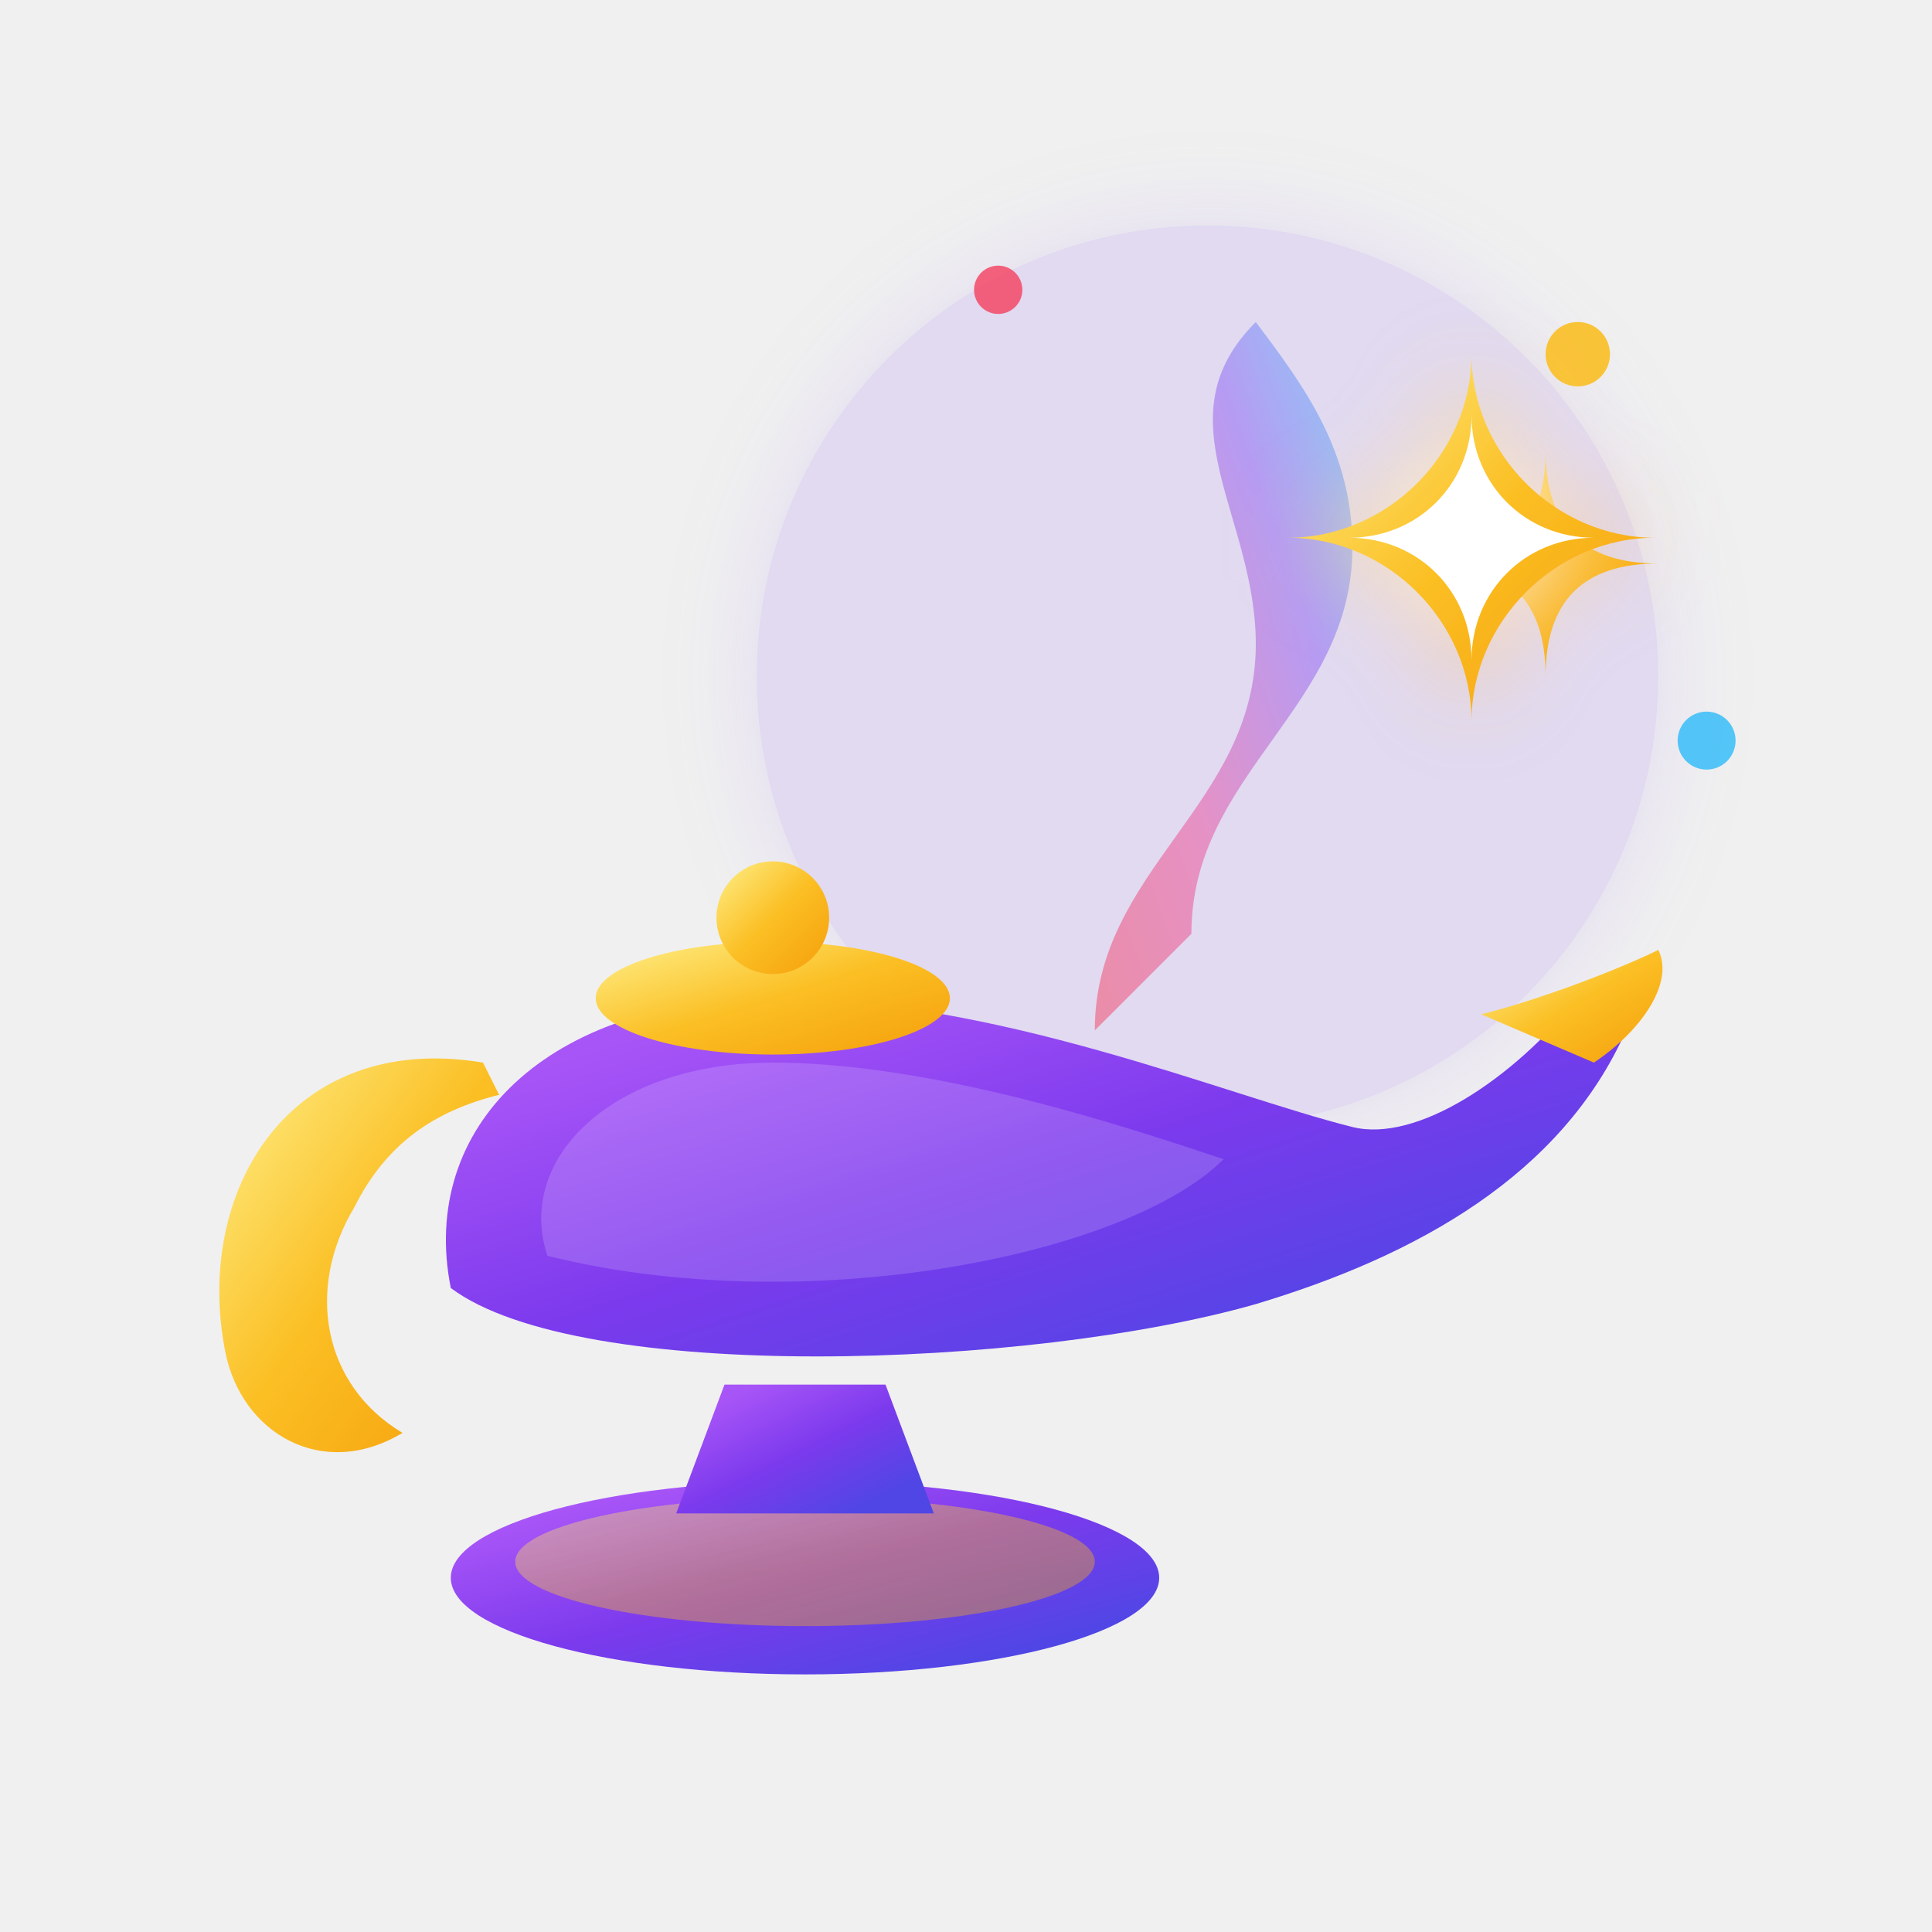
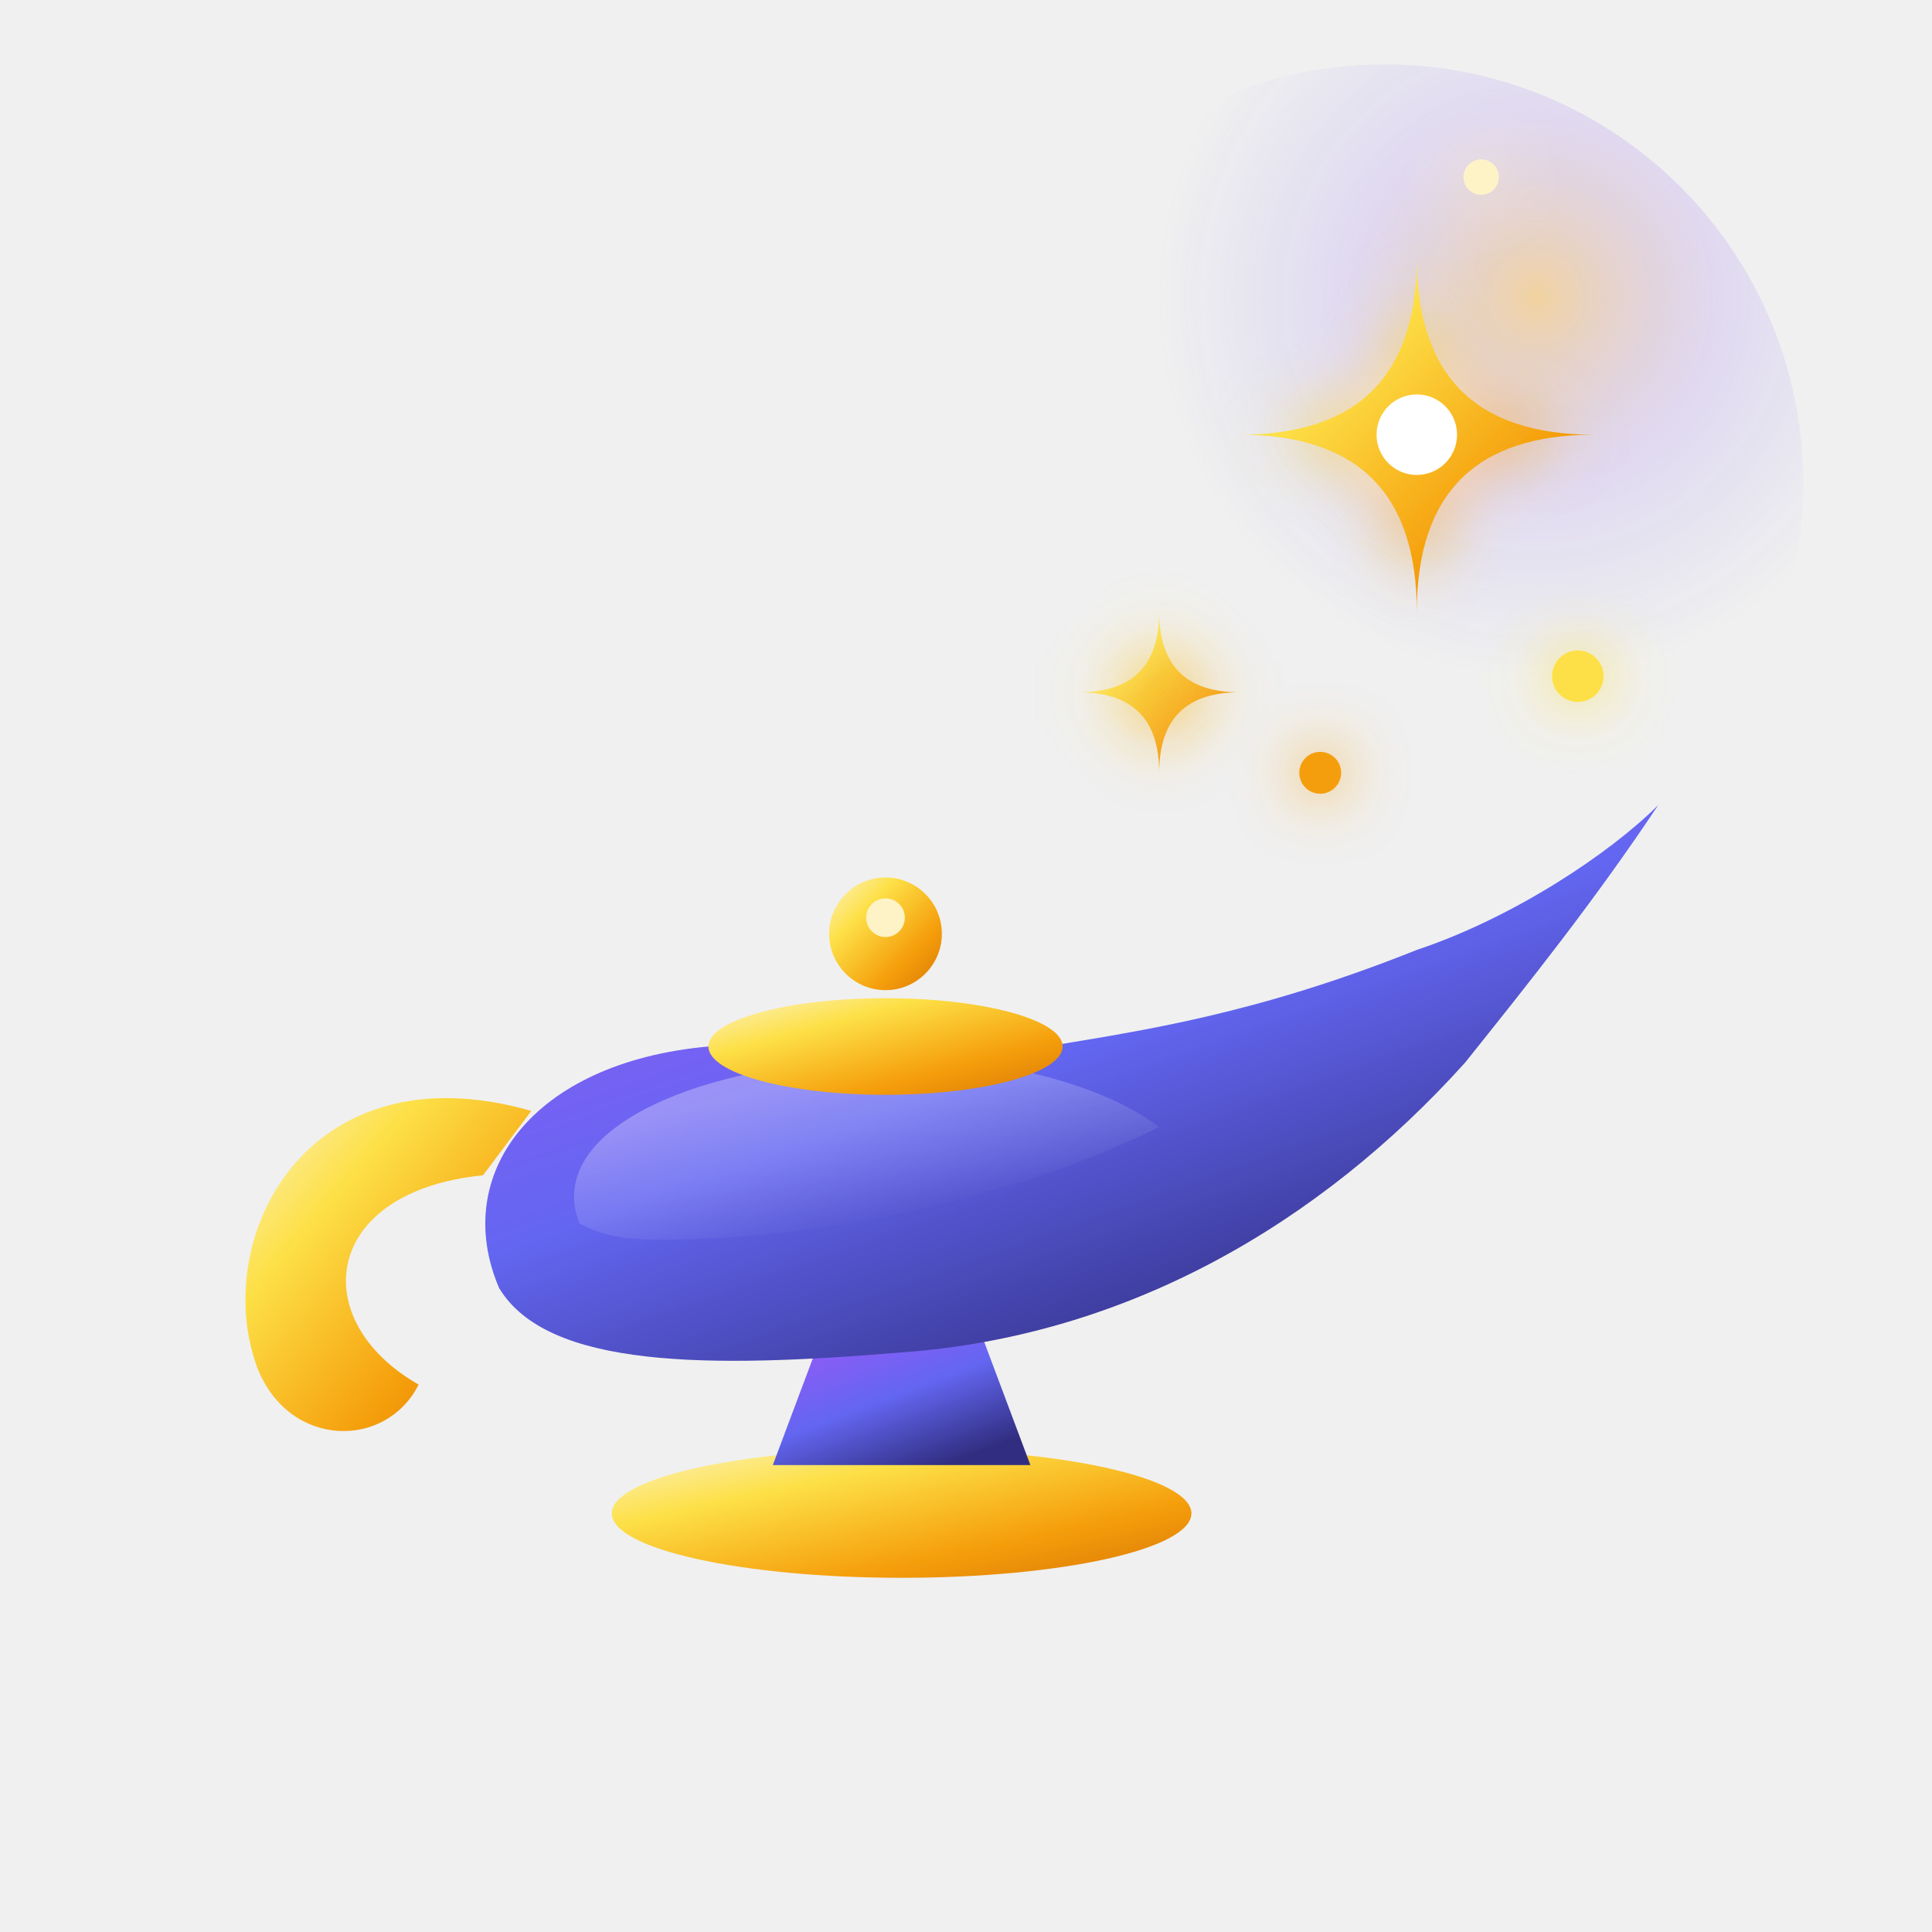
<svg xmlns="http://www.w3.org/2000/svg" viewBox="0 0 120 120" fill="none">
  <defs>
-     <filter id="magic-glow" x="-20%" y="-20%" width="140%" height="140%">
-       <feGaussianBlur stdDeviation="3" result="blur" />
+     <linearGradient id="tg-body" x1="20%" y1="10%" x2="80%" y2="90%">
+       <stop offset="0%" stop-color="#8B5CF6" />
+       <stop offset="45%" stop-color="#6366F1" />
+       <stop offset="100%" stop-color="#312E81" />
+     </linearGradient>
+     <linearGradient id="tg-gold" x1="0%" y1="0%" x2="100%" y2="100%">
+       <stop offset="0%" stop-color="#FEF3C7" />
+       <stop offset="30%" stop-color="#FDE047" />
+       <stop offset="70%" stop-color="#F59E0B" />
+       <stop offset="100%" stop-color="#D97706" />
+     </linearGradient>
+     <radialGradient id="tg-glow" cx="68%" cy="28%" r="45%">
+       <stop offset="0%" stop-color="#F59E0B" stop-opacity="0.35" />
+       <stop offset="50%" stop-color="#8B5CF6" stop-opacity="0.15" />
+       <stop offset="100%" stop-color="#6366F1" stop-opacity="0" />
+     </radialGradient>
+     <linearGradient id="tg-highlight" x1="30%" y1="20%" x2="70%" y2="80%">
+       <stop offset="0%" stop-color="#FFFFFF" stop-opacity="0.3" />
+       <stop offset="100%" stop-color="#FFFFFF" stop-opacity="0" />
+     </linearGradient>
+     <filter id="tg-soft-glow" x="-25%" y="-25%" width="150%" height="150%">
+       <feGaussianBlur stdDeviation="2" result="blur" />
      <feComposite in="SourceGraphic" in2="blur" operator="over" />
    </filter>
-     <linearGradient id="lamp-body-grad" x1="15%" y1="15%" x2="85%" y2="85%">
-       <stop offset="0%" stop-color="#a855f7" />
-       <stop offset="50%" stop-color="#7c3aed" />
-       <stop offset="100%" stop-color="#4f46e5" />
-     </linearGradient>
-     <linearGradient id="magic-spark-grad" x1="0%" y1="100%" x2="100%" y2="0%">
-       <stop offset="0%" stop-color="#f43f5e" />
-       <stop offset="35%" stop-color="#ec4899" />
-       <stop offset="70%" stop-color="#8b5cf6" />
-       <stop offset="100%" stop-color="#38bdf8" />
-     </linearGradient>
-     <linearGradient id="gold-accent-grad" x1="0%" y1="0%" x2="100%" y2="100%">
-       <stop offset="0%" stop-color="#fef08a" />
-       <stop offset="50%" stop-color="#fbbf24" />
-       <stop offset="100%" stop-color="#f59e0b" />
-     </linearGradient>
-     <linearGradient id="check-grad" x1="0%" y1="0%" x2="100%" y2="100%">
-       <stop offset="0%" stop-color="#ffffff" />
-       <stop offset="100%" stop-color="#e0e7ff" />
-     </linearGradient>
  </defs>
-   <circle cx="75" cy="42" r="28" fill="#8b5cf6" opacity="0.15" filter="url(#magic-glow)" />
-   <circle cx="98" cy="22" r="2" fill="#fbbf24" opacity="0.9" />
-   <circle cx="62" cy="18" r="1.5" fill="#f43f5e" opacity="0.8" />
-   <circle cx="106" cy="46" r="1.8" fill="#38bdf8" opacity="0.85" />
-   <path d="M96 28 Q96 35 89 35 Q96 35 96 42 Q96 35 103 35 Q96 35 96 28 Z" fill="url(#gold-accent-grad)" />
-   <path d="M68 64 C68 54 78 50 78 40 C78 32 72 26 78 20 C81 24 84 28 84 34 C84 44 74 48 74 58 Z" fill="url(#magic-spark-grad)" opacity="0.5" />
-   <ellipse cx="50" cy="98" rx="22" ry="6" fill="url(#lamp-body-grad)" />
-   <ellipse cx="50" cy="97" rx="18" ry="4" fill="url(#gold-accent-grad)" opacity="0.4" />
-   <path d="M42 94 L45 86 L55 86 L58 94 Z" fill="url(#lamp-body-grad)" />
-   <path d="M28 80 C26 70 34 62 48 62 C62 62 76 68 84 70 C88 71 94 67 98 62 C100 60 102 61 101 64 C97 73 88 78 78 81 C64 85 36 86 28 80 Z" fill="url(#lamp-body-grad)" />
-   <path d="M34 78 C32 72 38 66 48 66 C58 66 70 70 76 72 C70 78 50 82 34 78 Z" fill="#ffffff" opacity="0.16" />
-   <path d="M92 63 C96 62 101 60 103 59 C104 61 102 64 99 66 Z" fill="url(#gold-accent-grad)" />
-   <path d="M30 66 C18 64 12 74 14 84 C15 89 20 92 25 89 C20 86 19 80 22 75 C24 71 27 69 31 68 Z" fill="url(#gold-accent-grad)" />
-   <ellipse cx="48" cy="62" rx="11" ry="3.5" fill="url(#gold-accent-grad)" />
-   <circle cx="48" cy="57" r="3.5" fill="url(#gold-accent-grad)" />
-   <g transform="translate(80, 22) scale(0.95)" filter="url(#magic-glow)">
-     <path d="M12 0 C12 6.5 17.5 12 24 12 C17.5 12 12 17.5 12 24 C12 17.5 6.5 12 0 12 C6.5 12 12 6.5 12 0 Z" fill="url(#gold-accent-grad)" />
-     <path d="M12 4 C12 8.5 15.5 12 20 12 C15.5 12 12 15.5 12 20 C12 15.5 8.5 12 4 12 C8.5 12 12 8.5 12 4 Z" fill="#ffffff" />
+   <circle cx="86" cy="30" r="26" fill="url(#tg-glow)" />
+   <g id="lamp">
+     <ellipse cx="56" cy="94" rx="18" ry="4" fill="url(#tg-gold)" />
+     <path d="M 48 91 L 51 83 L 61 83 L 64 91 Z" fill="url(#tg-body)" />
+     <path d="M 44 65              C 33 66, 28 73, 31 80              C 34 85, 44 85, 56 84              C 70 83, 82 76, 91 66              C 95 61, 99 56, 103 50              C 100 53, 94 57, 88 59              C 78 63, 71 64, 65 65              Z" fill="url(#tg-body)" />
+     <path d="M 36 76 C 34 71, 41 67, 51 66 C 60 65, 68 67, 72 70 C 64 74, 52 77, 41 77 C 38 77, 37 76.5, 36 76 Z" fill="url(#tg-highlight)" />
+     <path d="M 33 69              C 19 65, 13 77, 16 85              C 18 90, 24 90, 26 86              C 19 82, 20 74, 30 73              Z" fill="url(#tg-gold)" />
+     <ellipse cx="55" cy="65" rx="11" ry="3" fill="url(#tg-gold)" />
+     <circle cx="55" cy="58" r="3.5" fill="url(#tg-gold)" />
+     <circle cx="55" cy="57" r="1.2" fill="#FEF3C7" />
+   </g>
+   <g id="magic-spark" filter="url(#tg-soft-glow)">
+     <path d="M 88 16              Q 88 27 99 27              Q 88 27 88 38              Q 88 27 77 27              Q 88 27 88 16 Z" fill="url(#tg-gold)" />
+     <circle cx="88" cy="27" r="2.5" fill="#FFFFFF" />
+     <path d="M 72 38              Q 72 43 77 43              Q 72 43 72 48              Q 72 43 67 43              Q 72 43 72 38 Z" fill="url(#tg-gold)" opacity="0.9" />
+     <circle cx="98" cy="42" r="1.6" fill="#FDE047" />
+     <circle cx="82" cy="48" r="1.3" fill="#F59E0B" />
+     <circle cx="92" cy="11" r="1.1" fill="#FEF3C7" />
  </g>
</svg>
